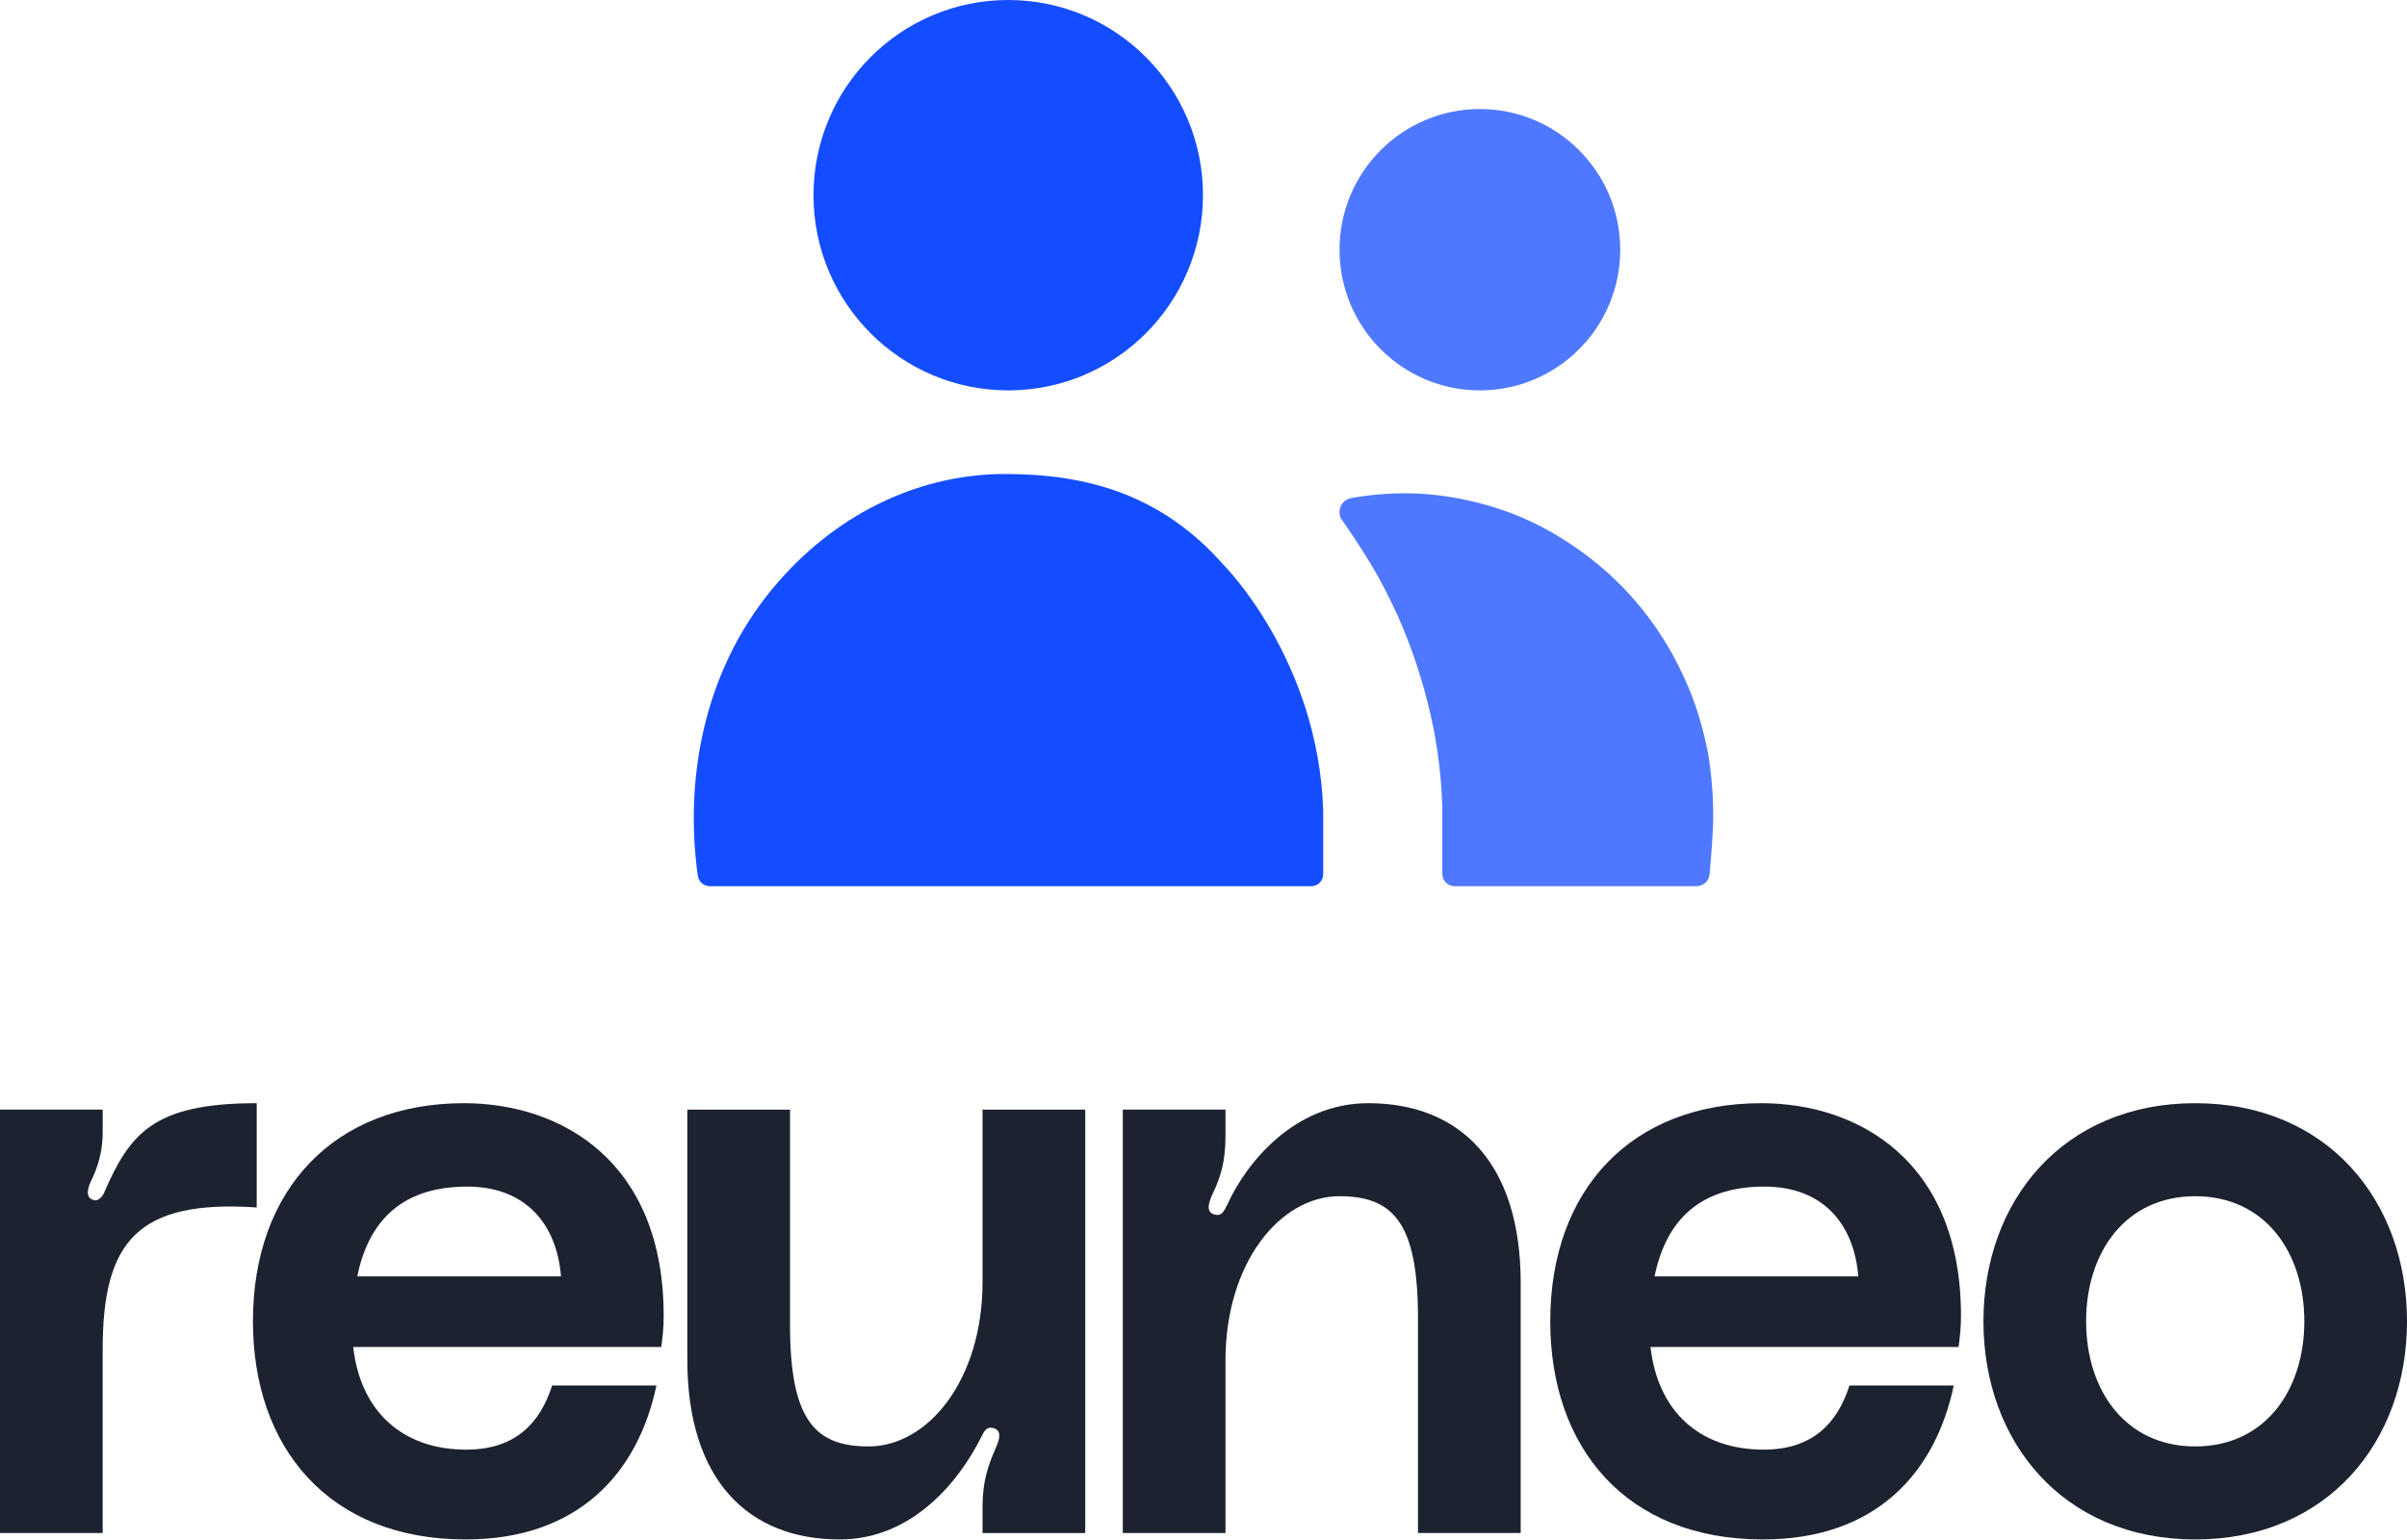
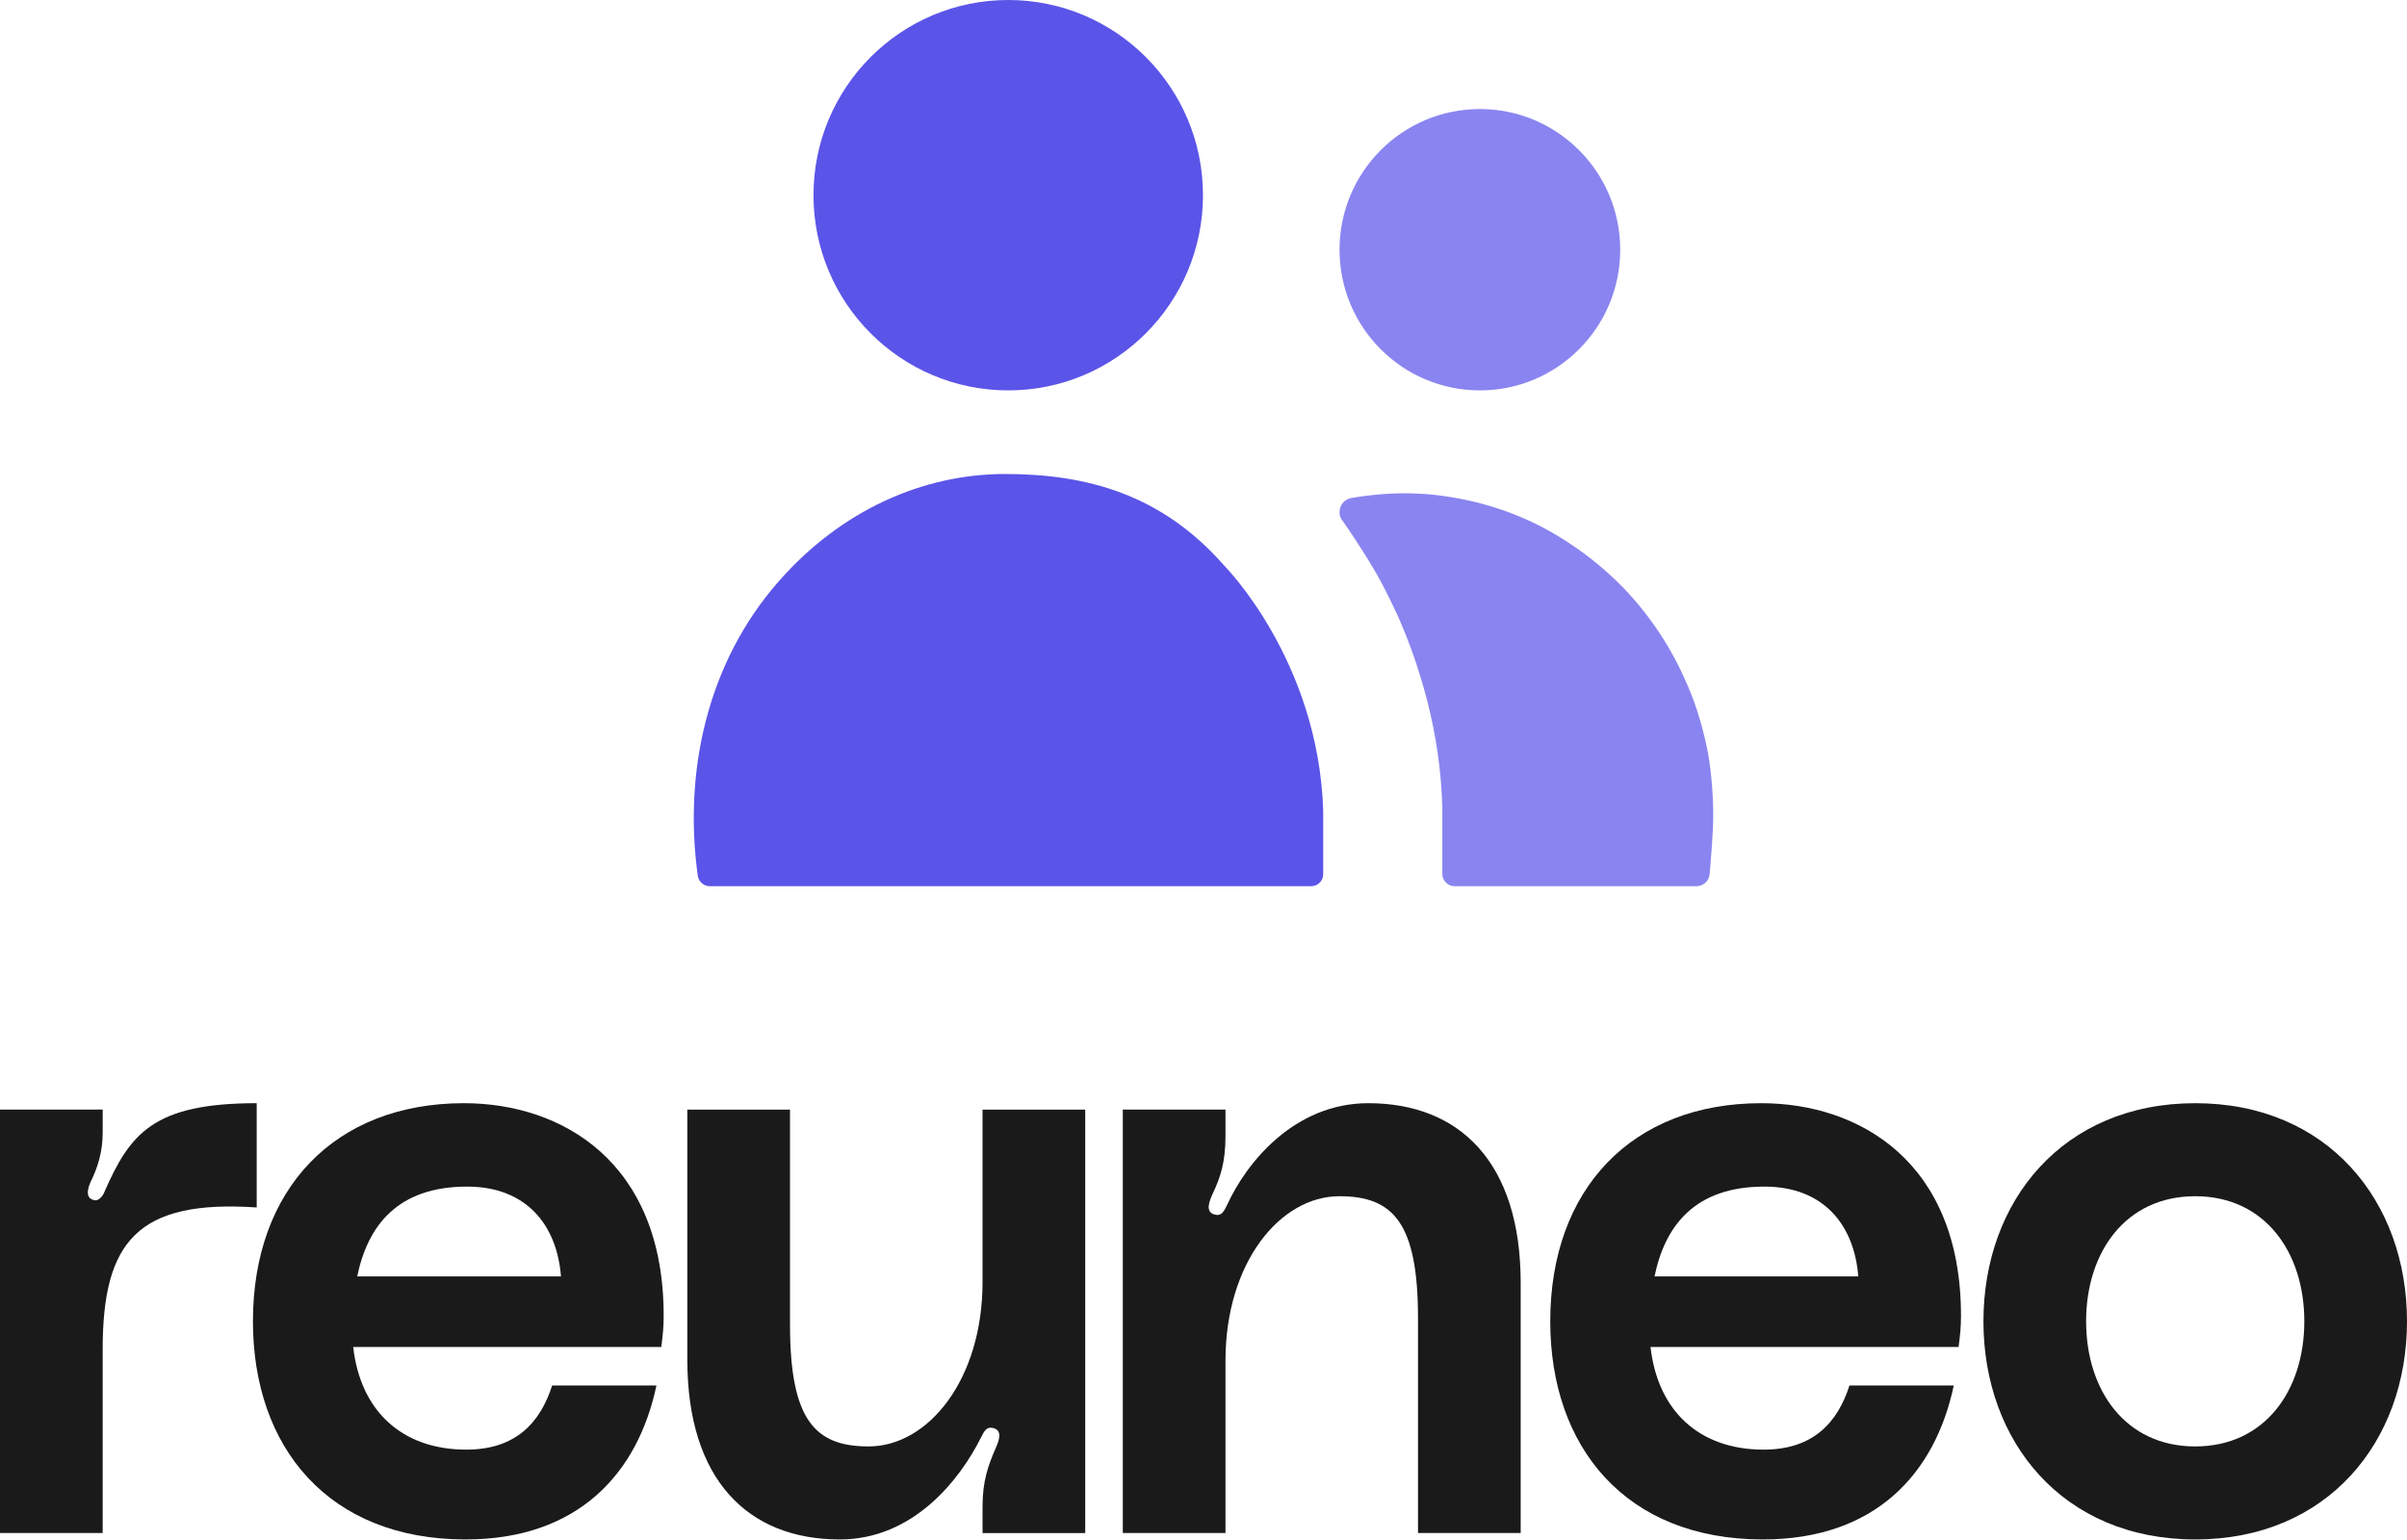
<svg xmlns="http://www.w3.org/2000/svg" id="Layer_2" data-name="Layer 2" viewBox="0 0 2448.62 1566.56">
  <defs>
    <style>
      .cls-1 {
-         fill: #4e78ff;
+         fill: #8a84f0;
      }

      .cls-1, .cls-2, .cls-3 {
        stroke-width: 0px;
      }

      .cls-2 {
-         fill: #144dff;
+         fill: #5b54e8;
      }

      .cls-3 {
-         fill: #1d2230;
+         fill: #1a1a1a;
      }
    </style>
  </defs>
  <g id="Layer_1-2" data-name="Layer 1">
    <g>
      <g>
        <path class="cls-2" d="M1025.67,397.26c109.41,0,198.11-88.93,198.11-198.63S1135.08,0,1025.67,0s-198.11,88.93-198.11,198.63,88.7,198.63,198.11,198.63Z" />
        <path class="cls-1" d="M1505.47,397.26c78.85,0,142.77-64.09,142.77-143.15s-63.92-143.15-142.77-143.15-142.77,64.09-142.77,143.15,63.92,143.15,142.77,143.15Z" />
        <path class="cls-1" d="M1742.86,830.78c0,14.73-2.23,42.74-3.69,58.85-.62,6.9-6.4,12.17-13.33,12.17h-246c-6.95,0-12.58-5.63-12.58-12.58v-67.88c-1.1-38.28-6.64-73.79-14.94-106.53-8.3-32.73-18.81-62.14-30.43-88.21-9.41-20.53-18.82-38.84-28.78-54.93-9.96-16.09-19.37-30.52-27.67-42.17-3.32-4.44-3.32-9.43-1.66-13.87,1.66-4.44,5.53-7.77,11.07-8.88,22.69-3.88,45.38-5.55,68.07-4.44,22.68,1.11,45.37,5,67.51,11.1,26.01,7.21,50.91,17.75,74.7,32.18,23.8,14.43,45.93,31.63,66.41,52.71,15.49,16.09,28.78,33.29,40.4,51.6s21.03,37.73,28.78,57.15c7.74,19.97,13.28,40.5,17.15,61.03,3.32,20.53,4.98,41.61,4.98,62.7Z" />
        <path class="cls-2" d="M1346.08,824.67v64.99c0,6.7-5.44,12.14-12.14,12.14h-611.81c-6.22,0-11.45-4.61-12.3-10.77-14.61-105.72,9.57-216.66,82.31-299.39,63.64-72.68,147.2-109.3,230.21-109.3s159.37,20.53,223.01,93.21c0,0,95.74,95.99,100.72,249.12Z" />
      </g>
      <g>
        <path class="cls-3" d="M261.14,1122.62v106.09c-121.59-8.16-156.69,35.09-156.69,144.44v186.88H0v-430.89h104.46v23.67c0,18.77-4.9,35.09-12.24,49.78-3.26,7.34-5.71,17.14,4.08,18.77,4.9.82,8.98-5.71,9.79-8.16,26.11-59.57,49.78-90.58,155.05-90.58Z" />
        <path class="cls-3" d="M672.68,1370.7h-313.37c7.34,65.29,49.78,104.46,115.07,104.46,49.78,0,75.08-26.93,87.32-65.29h106.09c-18.77,88.95-79.16,156.69-194.22,156.69-139.55,0-216.26-93.85-216.26-221.97,0-134.65,83.24-221.97,214.63-221.97,99.56,0,203.2,59.57,203.2,216.26,0,11.42-.82,19.59-2.45,31.83ZM570.68,1298.89c-4.08-52.23-35.09-91.4-95.48-91.4-71,0-101.19,39.99-111.8,91.4h207.28Z" />
        <path class="cls-3" d="M699.21,1383.76v-254.61h104.46v218.71c0,97.11,25.3,124.04,79.98,124.04,60.39,0,115.88-67.73,115.88-167.29v-175.46h104.46v430.89h-104.46v-26.93c0-26.11,5.71-41.62,13.06-58.76,3.26-7.34,8.16-18.77-2.45-21.22-6.53-1.63-8.98,3.26-12.24,9.79-21.22,42.44-68.55,103.64-143.63,103.64-93.03,0-155.05-60.39-155.05-182.8Z" />
        <path class="cls-3" d="M1546.98,1305.42v254.61h-104.46v-218.71c0-97.11-25.3-124.04-79.97-124.04-60.39,0-115.88,67.73-115.88,167.29v175.46h-104.46v-430.89h104.46v26.93c0,26.11-4.9,41.62-13.06,58.76-3.26,7.34-8.16,18.77,2.45,21.22,6.53,1.63,8.98-3.26,12.24-9.79,19.59-43.25,68.55-103.64,143.63-103.64,93.03,0,155.05,60.39,155.05,182.8Z" />
        <path class="cls-3" d="M1992.43,1370.7h-313.37c7.34,65.29,49.78,104.46,115.07,104.46,49.78,0,75.08-26.93,87.32-65.29h106.09c-18.77,88.95-79.16,156.69-194.22,156.69-139.55,0-216.26-93.85-216.26-221.97,0-134.65,83.24-221.97,214.63-221.97,99.56,0,203.2,59.57,203.2,216.26,0,11.42-.82,19.59-2.45,31.83ZM1890.42,1298.89c-4.08-52.23-35.09-91.4-95.48-91.4-71,0-101.19,39.99-111.8,91.4h207.28Z" />
        <path class="cls-3" d="M2448.62,1344.59c0,122.41-80.79,221.97-215.44,221.97s-215.44-99.56-215.44-221.97,80.79-221.97,215.44-221.97,215.44,99.56,215.44,221.97ZM2344.16,1344.59c0-70.18-39.99-127.31-110.99-127.31s-110.99,57.12-110.99,127.31,39.99,127.31,110.99,127.31,110.99-57.12,110.99-127.31Z" />
      </g>
    </g>
  </g>
</svg>
